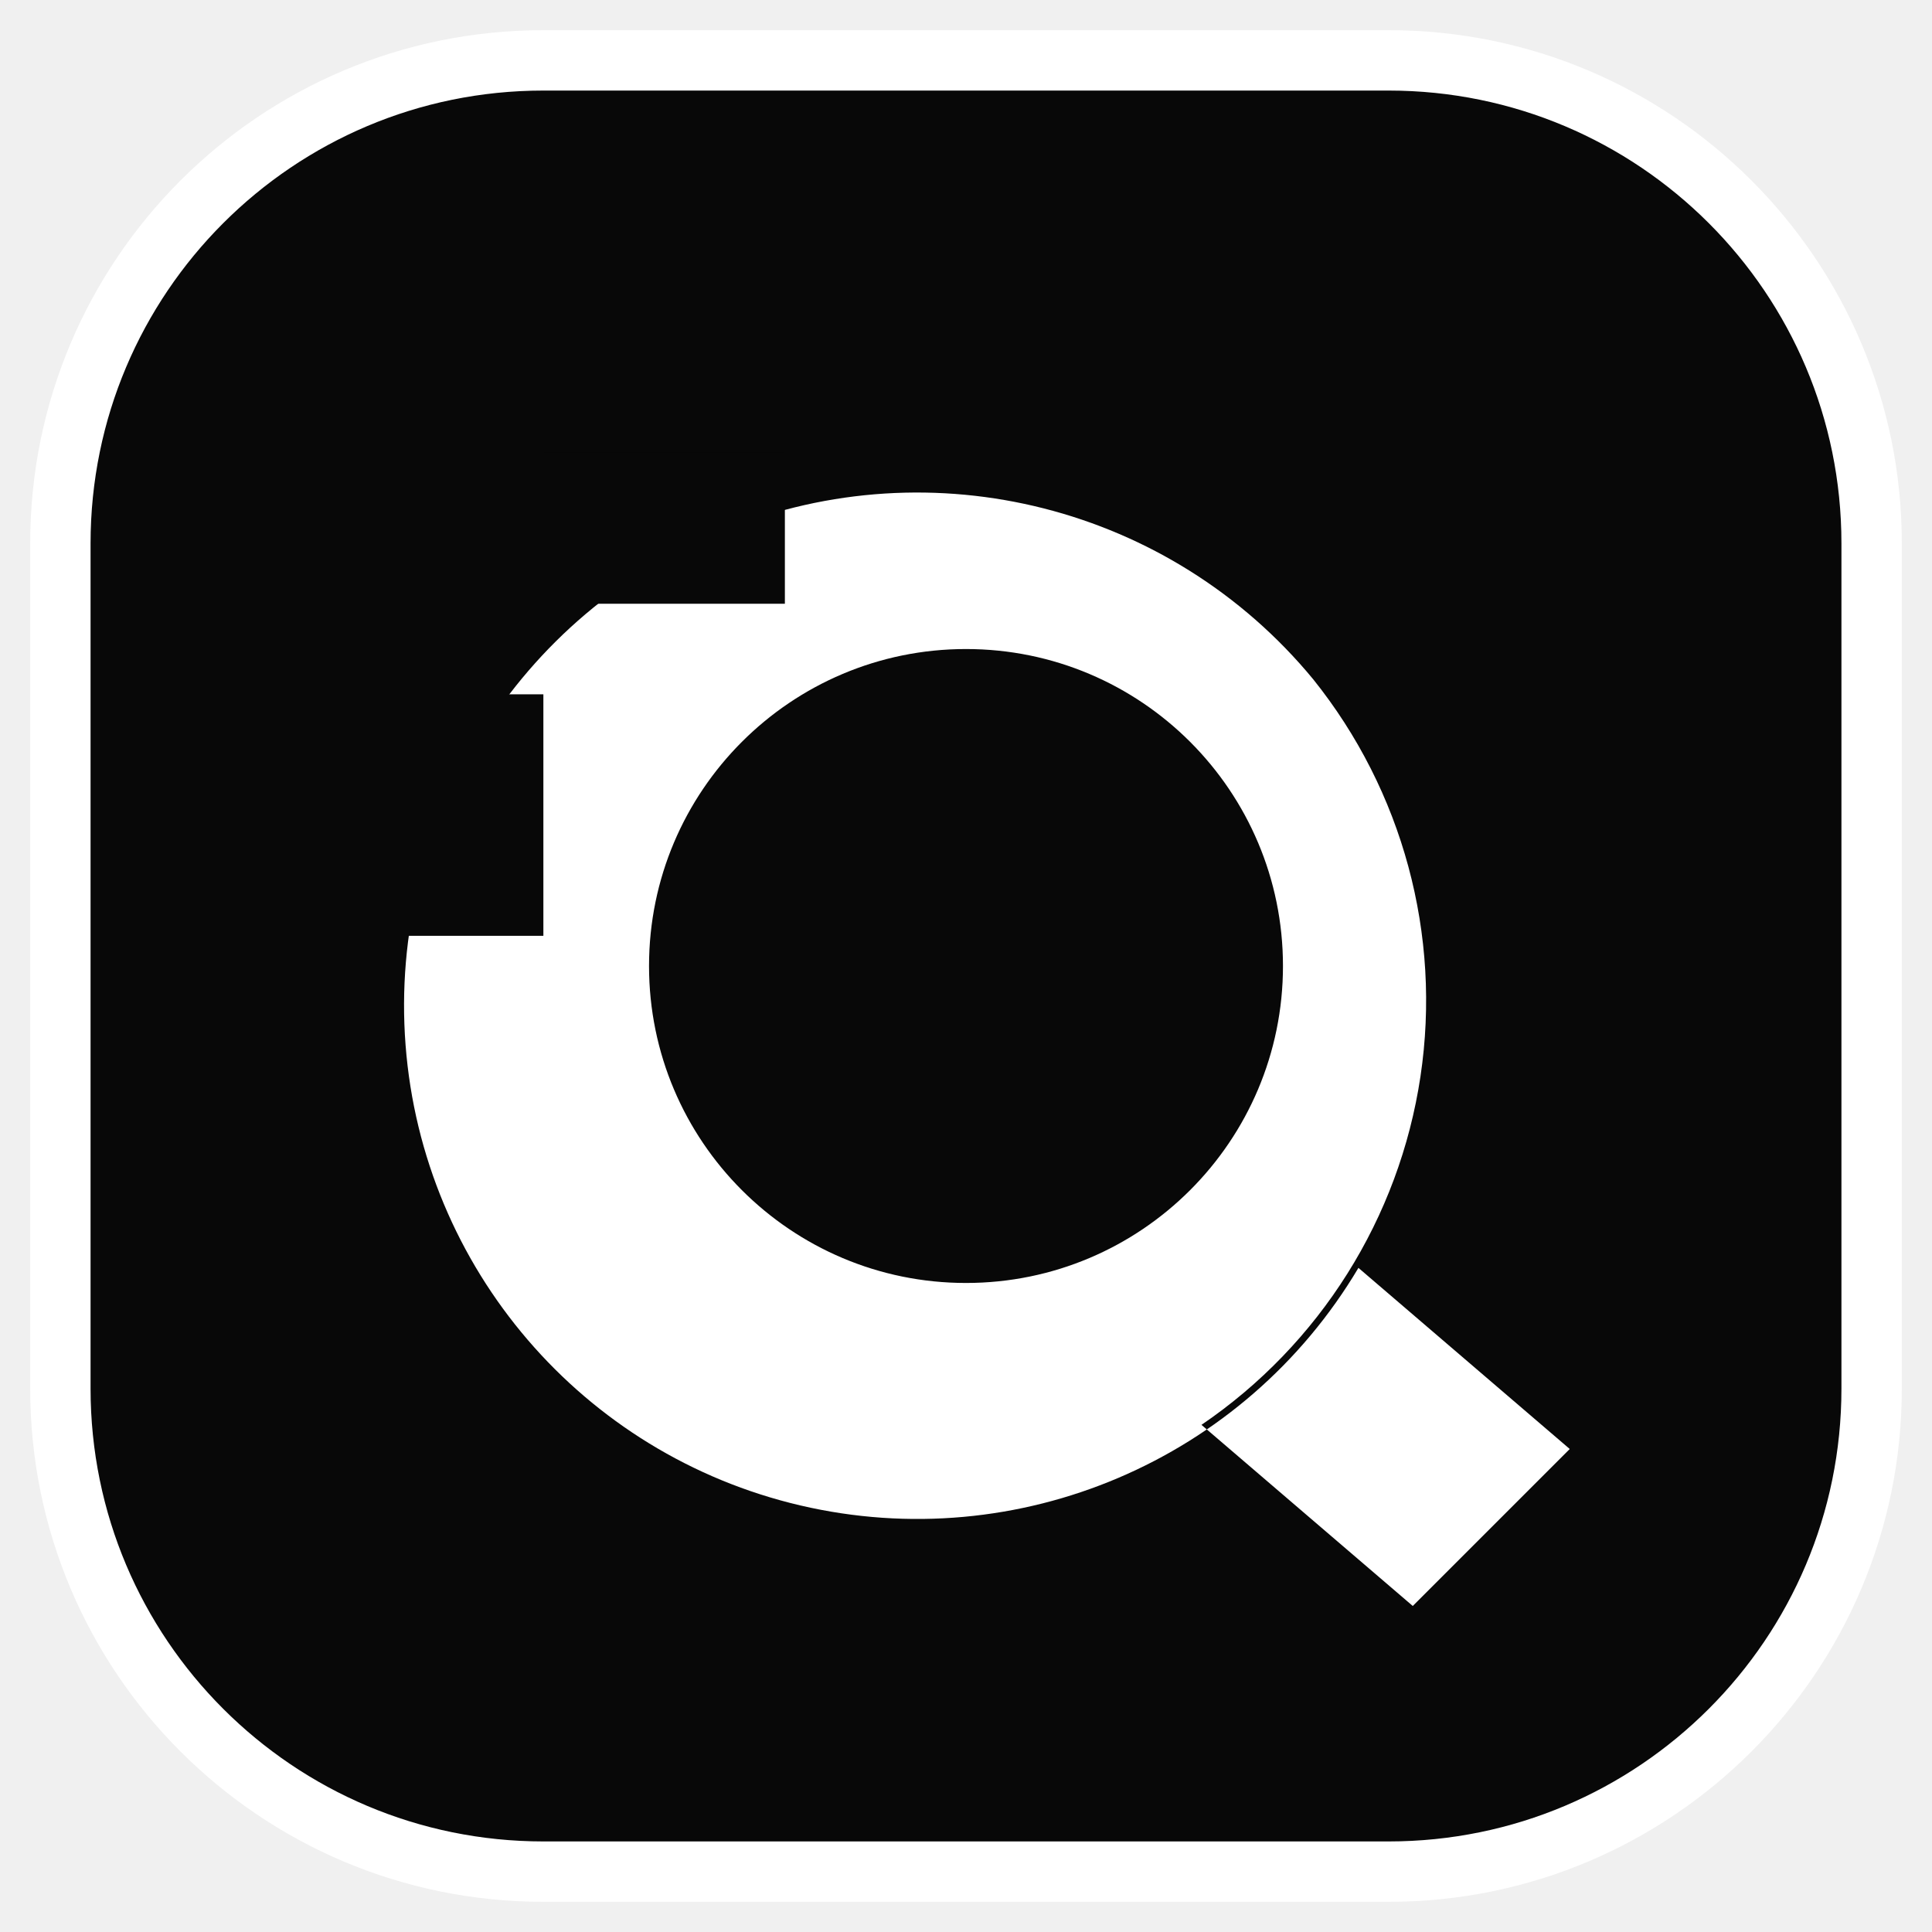
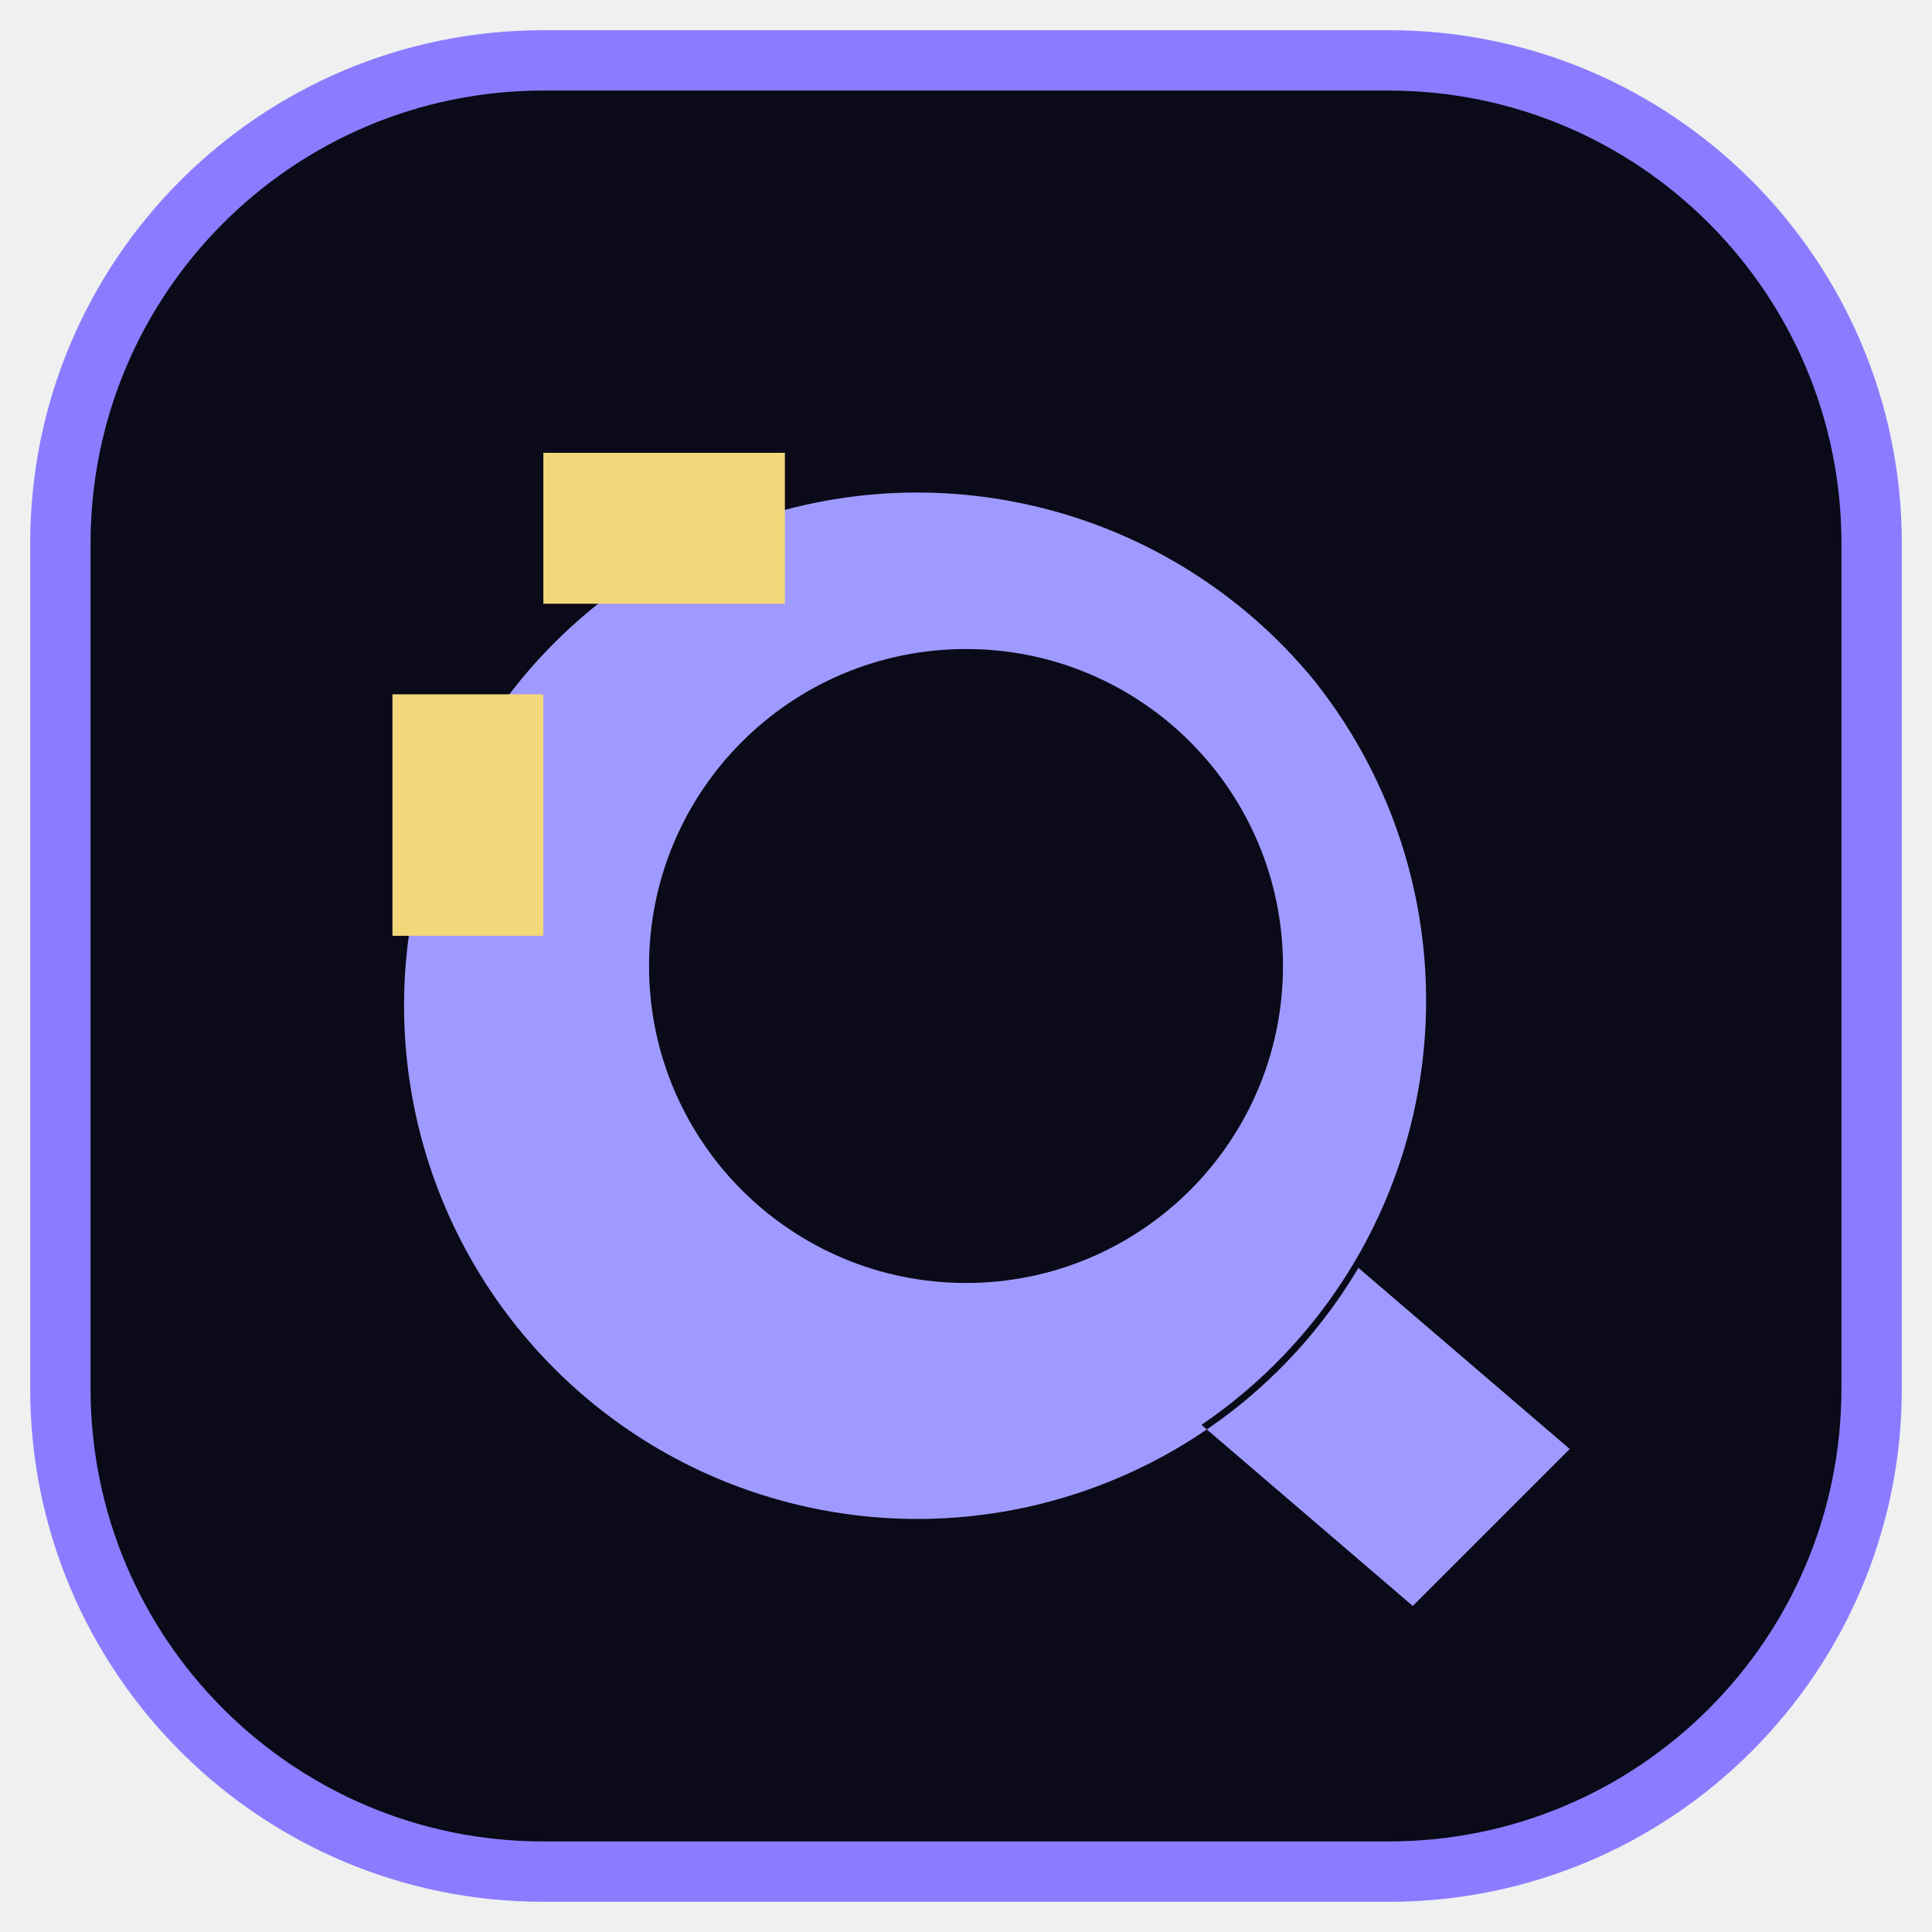
<svg xmlns="http://www.w3.org/2000/svg" viewBox="0 0 64 64" role="img" aria-labelledby="title">
-   <rect x="2" y="2" width="60" height="60" rx="16" fill="#080808" stroke="#fff" stroke-width="2" />
-   <path d="M43.5 22.5A17 17 0 1 0 45 42l7 6-5.2 5.2-7-6A17 17 0 0 0 43.5 22.5ZM32 42.5a10.5 10.5 0 1 1 0-21 10.5 10.5 0 0 1 0 21Z" fill="#fff" fill-rule="evenodd" />
-   <path d="M18 15h8v5h-8zM13 23h5v8h-5z" fill="#080808" />
+   <rect x="2" y="2" width="60" height="60" rx="16" fill="#0a0a18" stroke="#8b7cff" stroke-width="2" />
+   <path d="M43.5 22.5A17 17 0 1 0 45 42l7 6-5.2 5.2-7-6A17 17 0 0 0 43.5 22.5ZM32 42.5a10.5 10.5 0 1 1 0-21 10.5 10.5 0 0 1 0 21Z" fill="#9f9aff" fill-rule="evenodd" />
+   <path d="M18 15h8v5h-8zM13 23h5v8h-5z" fill="#f3d77b" />
</svg>
